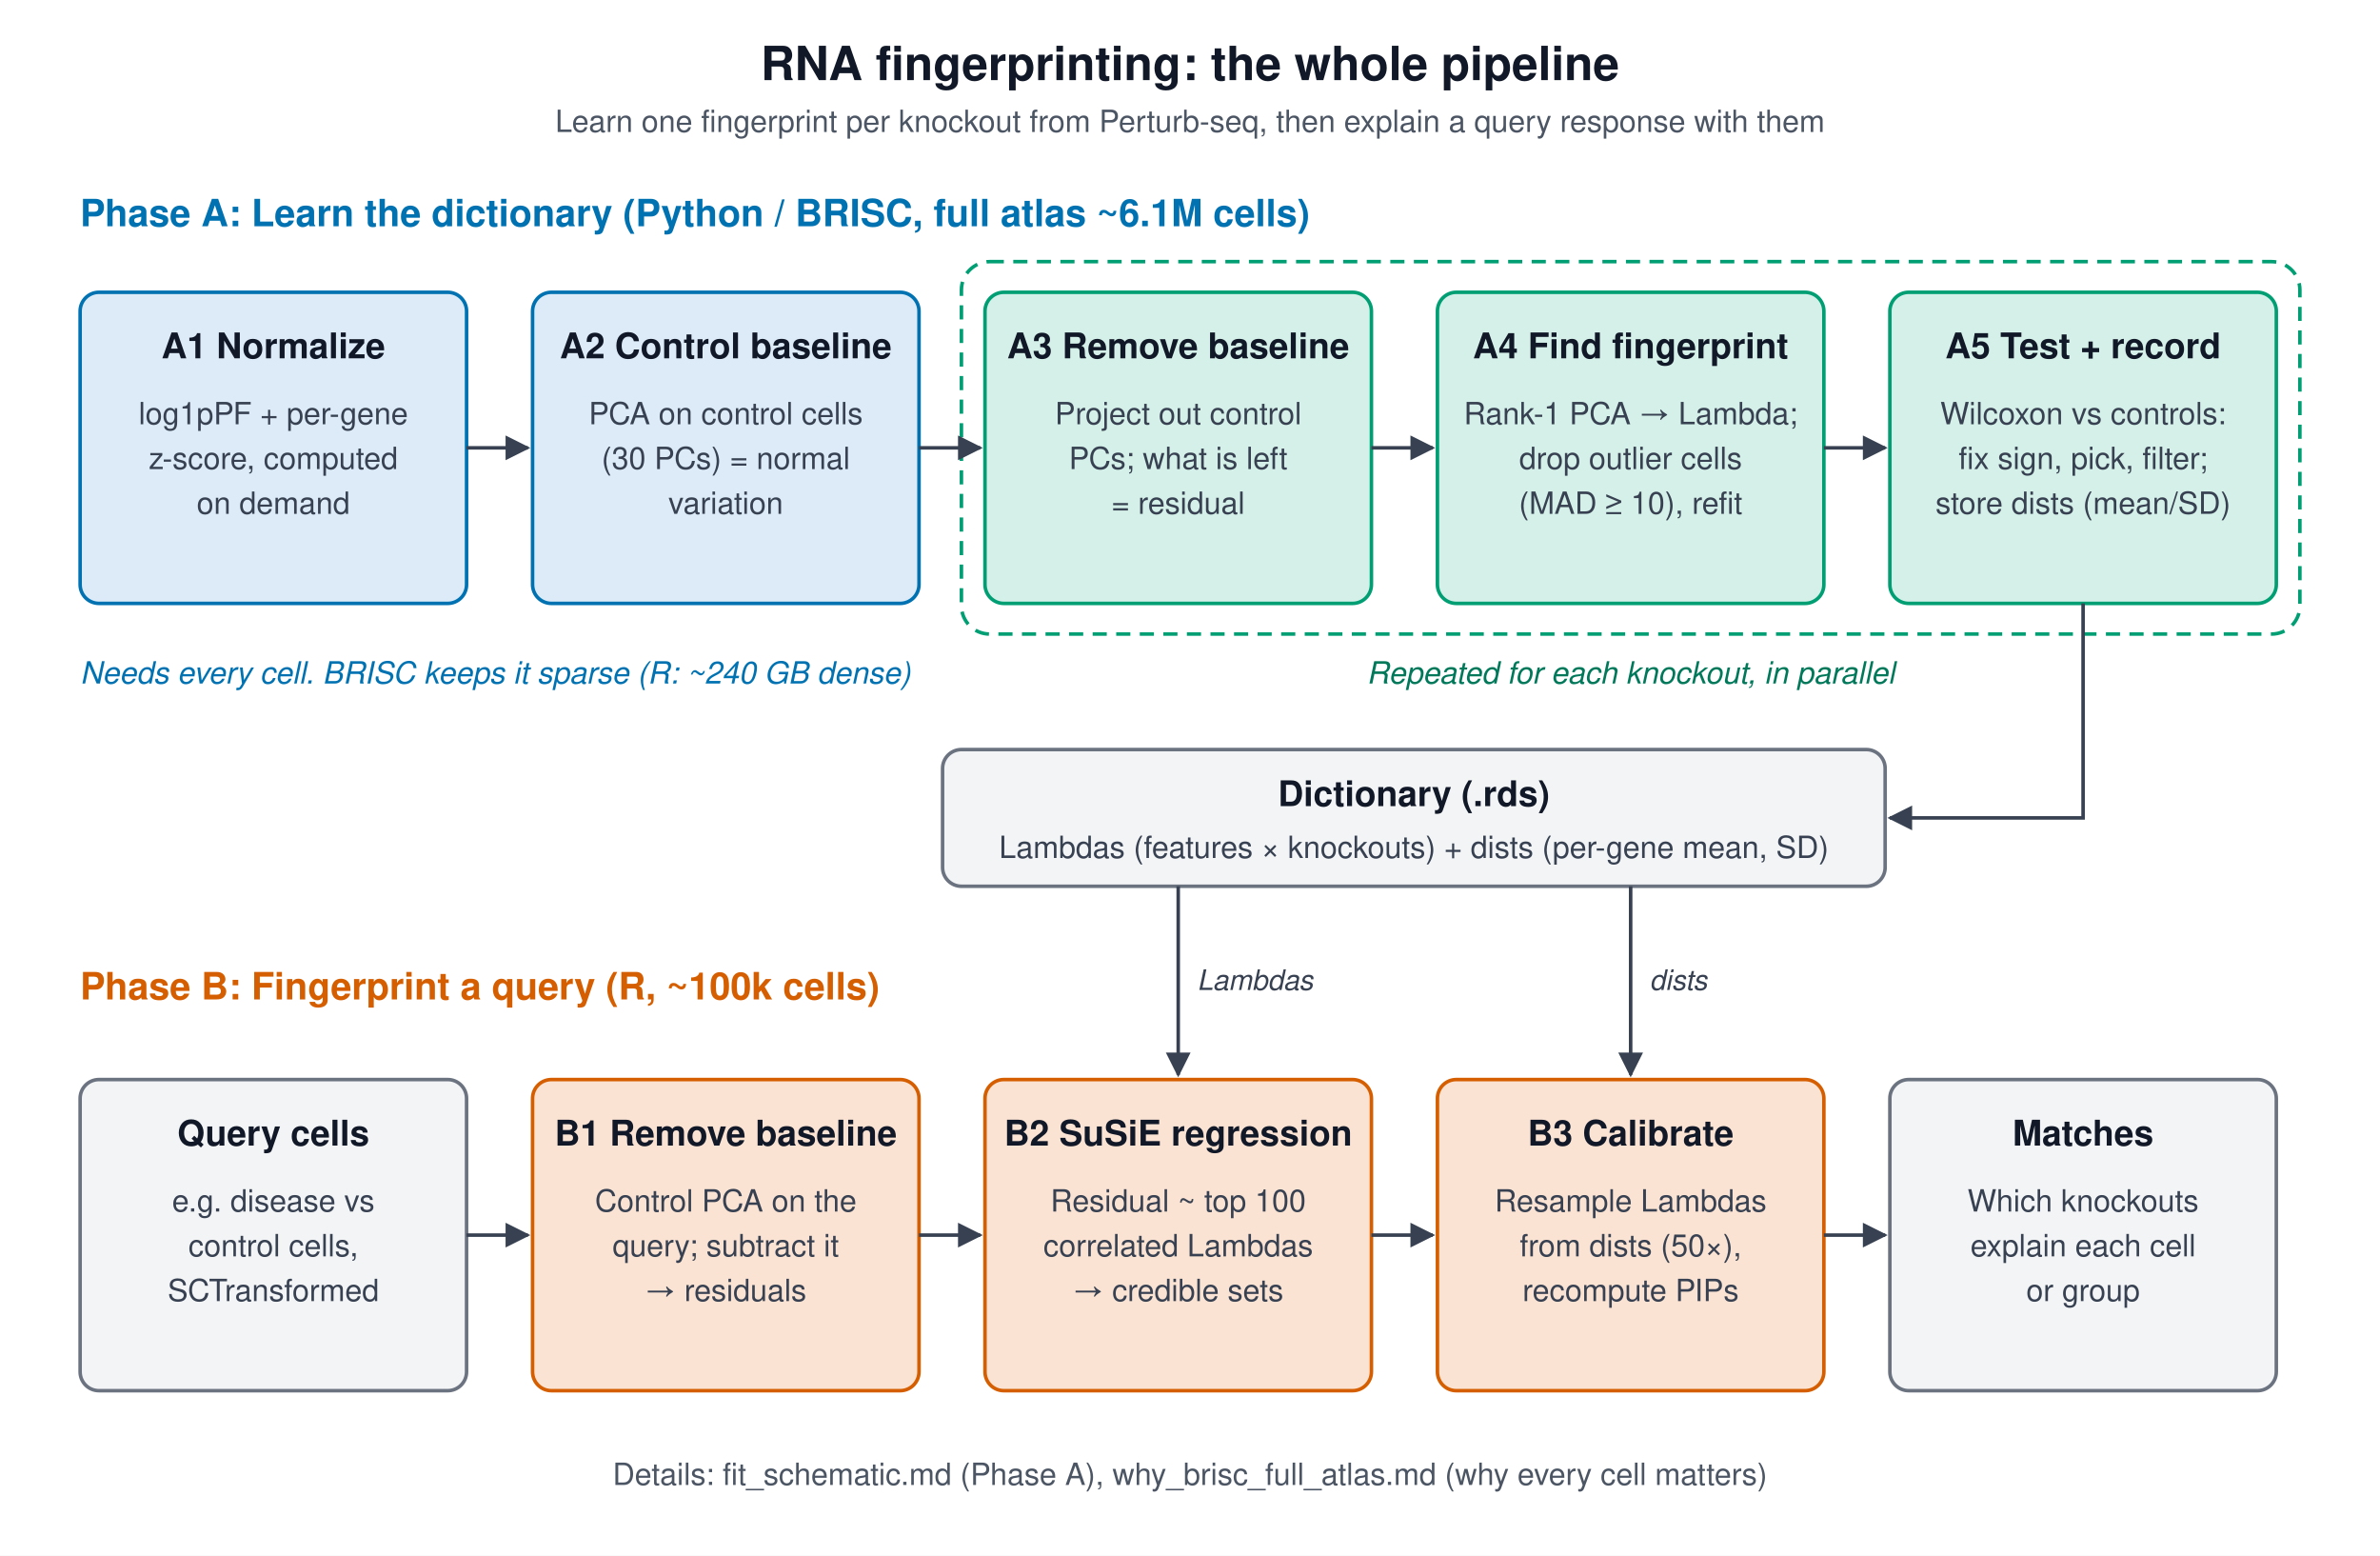
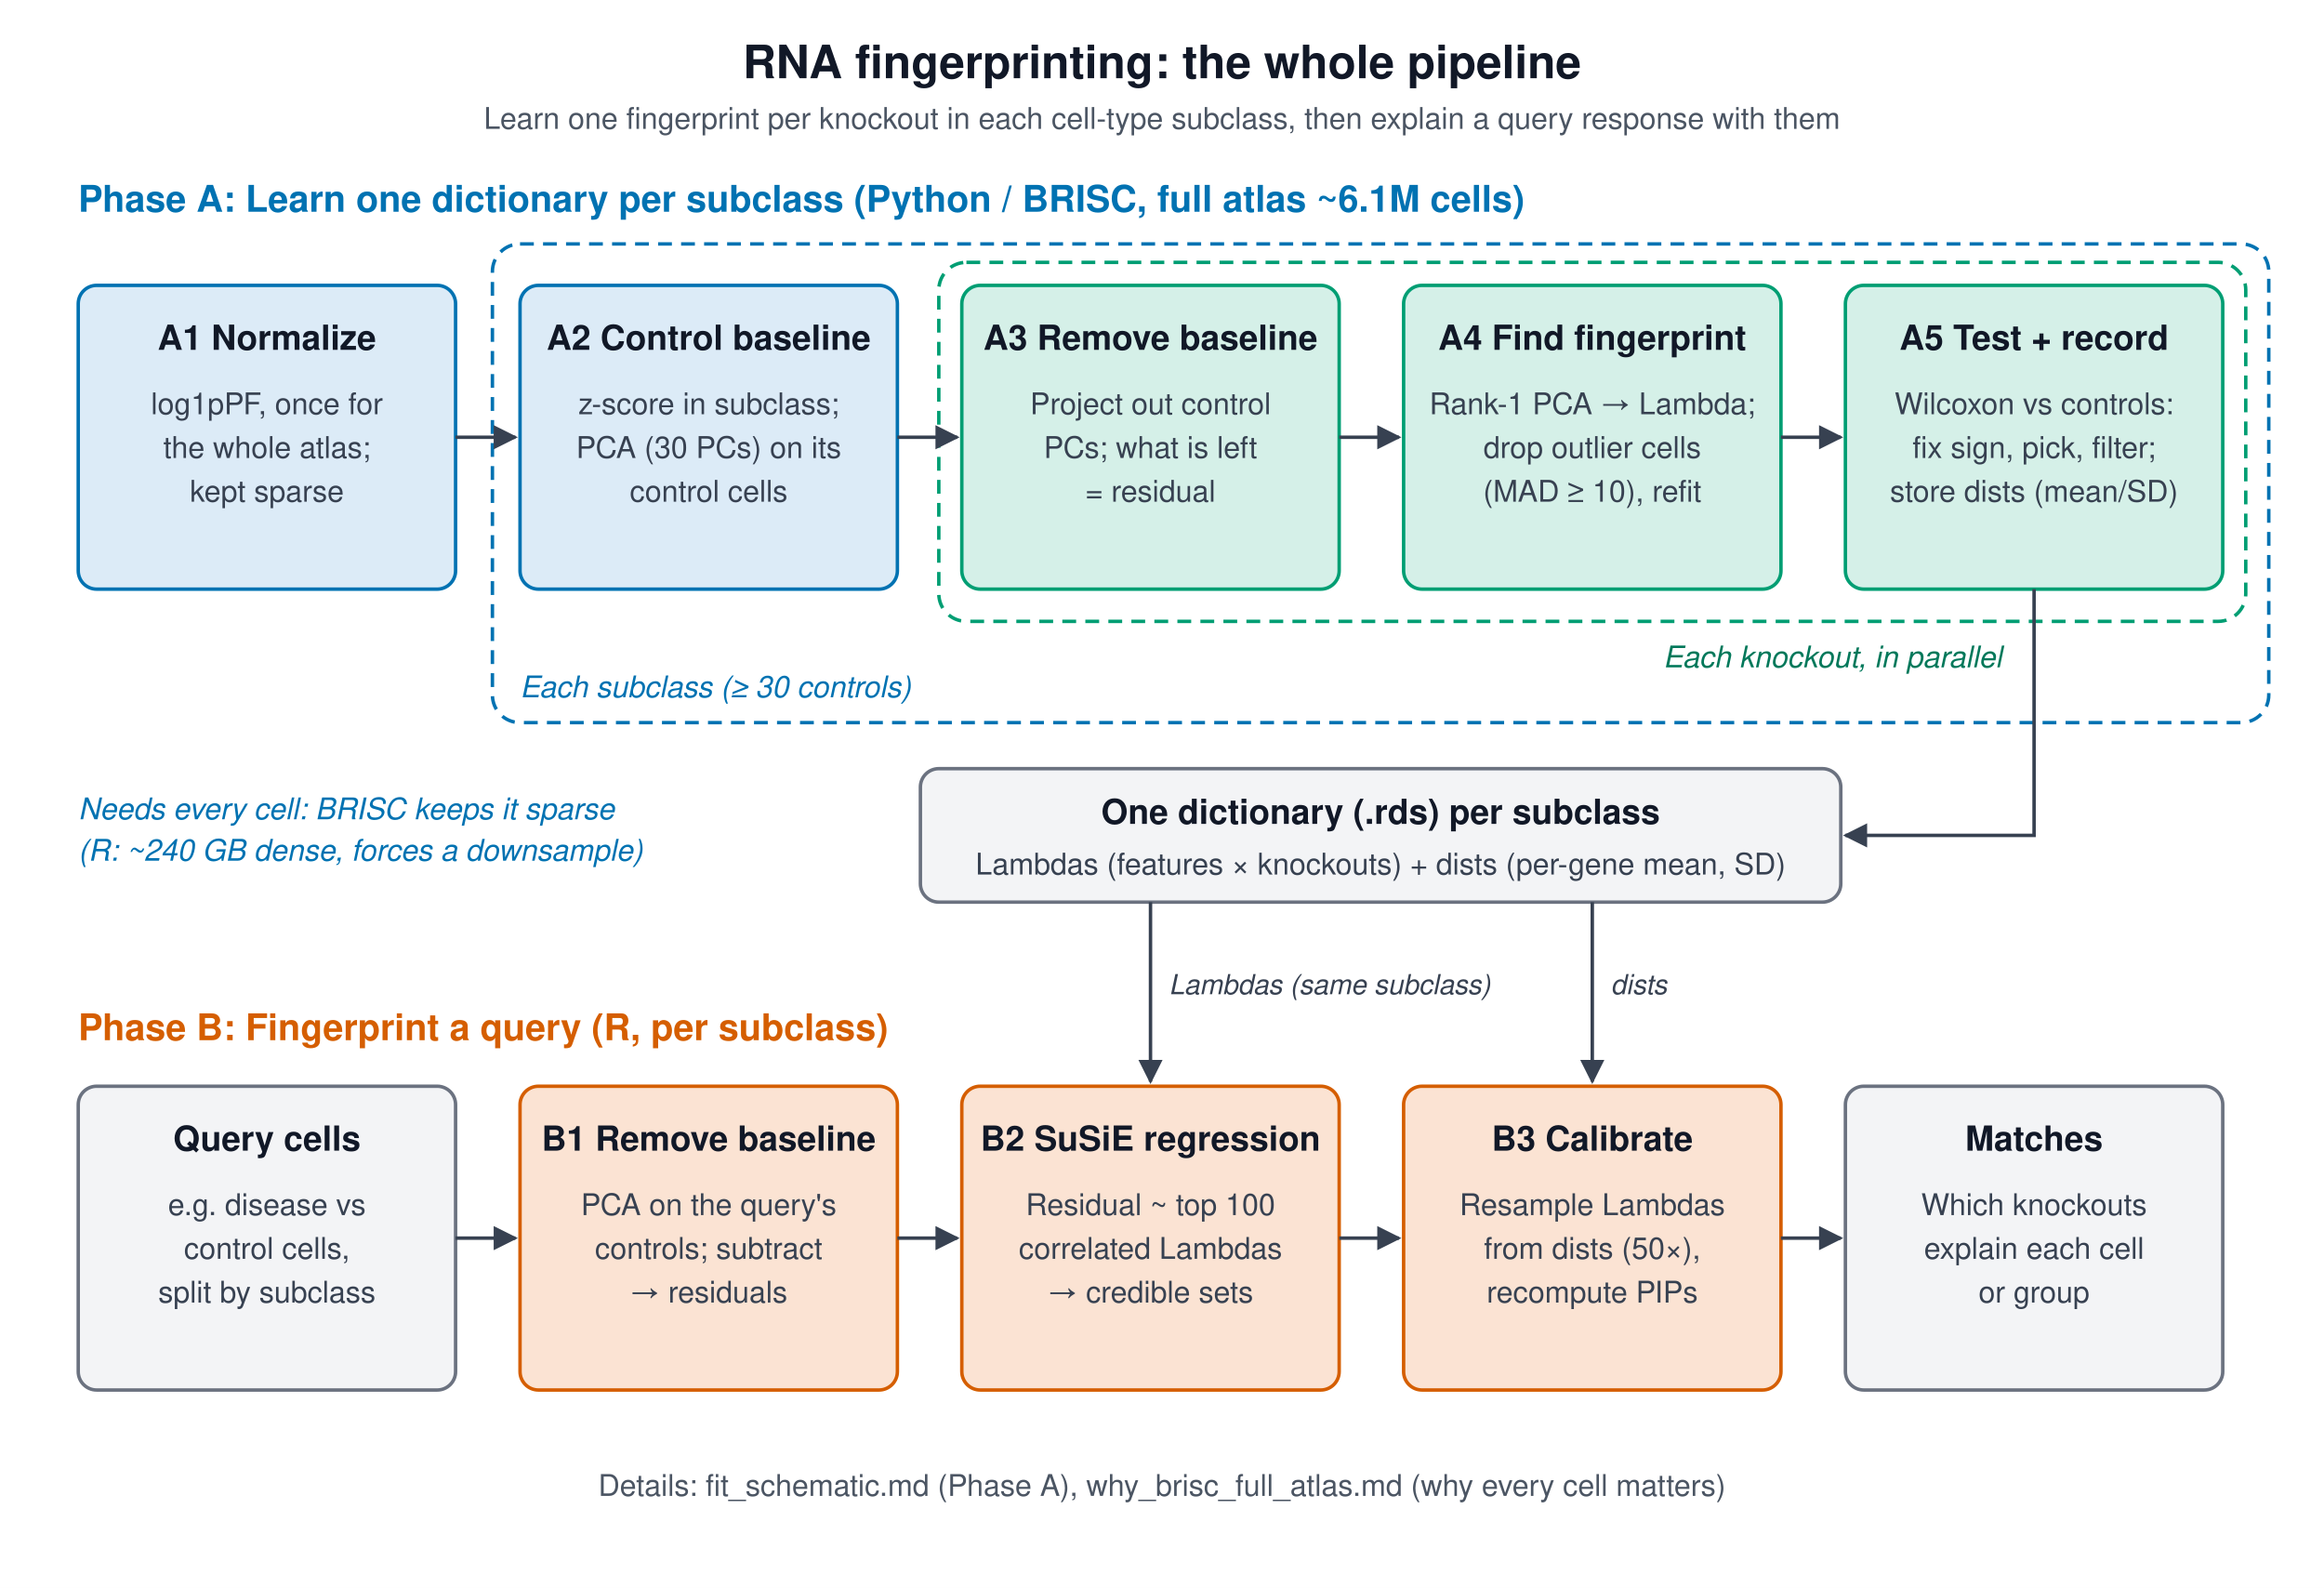
- <svg xmlns="http://www.w3.org/2000/svg" width="1010" height="660" viewBox="0 0 1010 660" font-family="system-ui, -apple-system, 'Segoe UI', Helvetica, Arial, sans-serif">
+ <svg xmlns="http://www.w3.org/2000/svg" width="1010" height="690" viewBox="0 0 1010 690" font-family="system-ui, -apple-system, 'Segoe UI', Helvetica, Arial, sans-serif">
  <style>
    .h1 { font-size: 20px; font-weight: bold; fill: #111827; }
    .sub { font-size: 13px; fill: #4b5563; }
    .ph { font-size: 16px; font-weight: bold; }
    .t { font-size: 15px; font-weight: bold; fill: #111827; }
    .d { font-size: 13px; fill: #374151; }
    .lab { font-size: 12px; font-style: italic; fill: #374151; }
    .grp { font-size: 13px; font-style: italic; fill: #00785a; }
    .note { font-size: 13px; font-style: italic; fill: #0072b2; }
  </style>
  <defs>
    <marker id="ah" viewBox="0 0 10 10" refX="9" refY="5" markerWidth="7" markerHeight="7" orient="auto">
      <path d="M0,0 L10,5 L0,10 z" fill="#374151" />
    </marker>
  </defs>
-   <rect x="0" y="0" width="1010" height="660" fill="#ffffff" />
+   <rect x="0" y="0" width="1010" height="690" fill="#ffffff" />
  <text x="505" y="34" class="h1" text-anchor="middle">RNA fingerprinting: the whole pipeline</text>
-   <text x="505" y="56" class="sub" text-anchor="middle">Learn one fingerprint per knockout from Perturb-seq, then explain a query response with them</text>
-   <text x="34" y="96" class="ph" fill="#0072b2">Phase A: Learn the dictionary (Python / BRISC, full atlas ~6.1M cells)</text>
-   <rect x="408" y="111" width="568" height="158" rx="12" fill="none" stroke="#009e73" stroke-width="1.5" stroke-dasharray="6,4" />
-   <text x="692" y="290" class="grp" text-anchor="middle">Repeated for each knockout, in parallel</text>
-   <text x="34" y="290" class="note">Needs every cell. BRISC keeps it sparse (R: ~240 GB dense)</text>
+   <text x="505" y="56" class="sub" text-anchor="middle">Learn one fingerprint per knockout in each cell-type subclass, then explain a query response with them</text>
+   <text x="34" y="92" class="ph" fill="#0072b2">Phase A: Learn one dictionary per subclass (Python / BRISC, full atlas ~6.1M cells)</text>
+   <rect x="214" y="106" width="772" height="208" rx="12" fill="none" stroke="#0072b2" stroke-width="1.5" stroke-dasharray="6,4" />
+   <text x="226" y="303" class="note">Each subclass (≥ 30 controls)</text>
+   <rect x="408" y="114" width="568" height="156" rx="12" fill="none" stroke="#009e73" stroke-width="1.5" stroke-dasharray="6,4" />
+   <text x="870" y="290" class="grp" text-anchor="end">Each knockout, in parallel</text>
  <rect x="34" y="124" width="164" height="132" rx="8" fill="#dcebf7" stroke="#0072b2" stroke-width="1.5" />
  <text x="116" y="152" class="t" text-anchor="middle">A1 Normalize</text>
-   <text x="116" y="180" class="d" text-anchor="middle">log1pPF + per-gene</text>
-   <text x="116" y="199" class="d" text-anchor="middle">z-score, computed</text>
-   <text x="116" y="218" class="d" text-anchor="middle">on demand</text>
+   <text x="116" y="180" class="d" text-anchor="middle">log1pPF, once for</text>
+   <text x="116" y="199" class="d" text-anchor="middle">the whole atlas;</text>
+   <text x="116" y="218" class="d" text-anchor="middle">kept sparse</text>
  <rect x="226" y="124" width="164" height="132" rx="8" fill="#dcebf7" stroke="#0072b2" stroke-width="1.5" />
  <text x="308" y="152" class="t" text-anchor="middle">A2 Control baseline</text>
-   <text x="308" y="180" class="d" text-anchor="middle">PCA on control cells</text>
-   <text x="308" y="199" class="d" text-anchor="middle">(30 PCs) = normal</text>
-   <text x="308" y="218" class="d" text-anchor="middle">variation</text>
+   <text x="308" y="180" class="d" text-anchor="middle">z-score in subclass;</text>
+   <text x="308" y="199" class="d" text-anchor="middle">PCA (30 PCs) on its</text>
+   <text x="308" y="218" class="d" text-anchor="middle">control cells</text>
  <rect x="418" y="124" width="164" height="132" rx="8" fill="#d5f0e8" stroke="#009e73" stroke-width="1.5" />
  <text x="500" y="152" class="t" text-anchor="middle">A3 Remove baseline</text>
  <text x="500" y="180" class="d" text-anchor="middle">Project out control</text>
  <text x="500" y="199" class="d" text-anchor="middle">PCs; what is left</text>
  <text x="500" y="218" class="d" text-anchor="middle">= residual</text>
  <rect x="610" y="124" width="164" height="132" rx="8" fill="#d5f0e8" stroke="#009e73" stroke-width="1.5" />
  <text x="692" y="152" class="t" text-anchor="middle">A4 Find fingerprint</text>
  <text x="692" y="180" class="d" text-anchor="middle">Rank-1 PCA → Lambda;</text>
  <text x="692" y="199" class="d" text-anchor="middle">drop outlier cells</text>
  <text x="692" y="218" class="d" text-anchor="middle">(MAD ≥ 10), refit</text>
  <rect x="802" y="124" width="164" height="132" rx="8" fill="#d5f0e8" stroke="#009e73" stroke-width="1.5" />
  <text x="884" y="152" class="t" text-anchor="middle">A5 Test + record</text>
  <text x="884" y="180" class="d" text-anchor="middle">Wilcoxon vs controls:</text>
  <text x="884" y="199" class="d" text-anchor="middle">fix sign, pick, filter;</text>
  <text x="884" y="218" class="d" text-anchor="middle">store dists (mean/SD)</text>
  <line x1="198" y1="190" x2="224" y2="190" stroke="#374151" stroke-width="1.5" marker-end="url(#ah)" />
  <line x1="390" y1="190" x2="416" y2="190" stroke="#374151" stroke-width="1.5" marker-end="url(#ah)" />
  <line x1="582" y1="190" x2="608" y2="190" stroke="#374151" stroke-width="1.5" marker-end="url(#ah)" />
  <line x1="774" y1="190" x2="800" y2="190" stroke="#374151" stroke-width="1.5" marker-end="url(#ah)" />
-   <rect x="400" y="318" width="400" height="58" rx="8" fill="#f3f4f6" stroke="#6b7280" stroke-width="1.5" />
-   <text x="600" y="342" class="t" text-anchor="middle">Dictionary (.rds)</text>
-   <text x="600" y="364" class="d" text-anchor="middle">Lambdas (features × knockouts) + dists (per-gene mean, SD)</text>
-   <path d="M884,256 L884,347 L802,347" fill="none" stroke="#374151" stroke-width="1.5" marker-end="url(#ah)" />
-   <text x="34" y="424" class="ph" fill="#d55e00">Phase B: Fingerprint a query (R, ~100k cells)</text>
-   <line x1="500" y1="376" x2="500" y2="456" stroke="#374151" stroke-width="1.5" marker-end="url(#ah)" />
-   <text x="508" y="420" class="lab">Lambdas</text>
-   <line x1="692" y1="376" x2="692" y2="456" stroke="#374151" stroke-width="1.5" marker-end="url(#ah)" />
-   <text x="700" y="420" class="lab">dists</text>
-   <rect x="34" y="458" width="164" height="132" rx="8" fill="#f3f4f6" stroke="#6b7280" stroke-width="1.5" />
-   <text x="116" y="486" class="t" text-anchor="middle">Query cells</text>
-   <text x="116" y="514" class="d" text-anchor="middle">e.g. disease vs</text>
-   <text x="116" y="533" class="d" text-anchor="middle">control cells,</text>
-   <text x="116" y="552" class="d" text-anchor="middle">SCTransformed</text>
-   <rect x="226" y="458" width="164" height="132" rx="8" fill="#fbe3d3" stroke="#d55e00" stroke-width="1.5" />
-   <text x="308" y="486" class="t" text-anchor="middle">B1 Remove baseline</text>
-   <text x="308" y="514" class="d" text-anchor="middle">Control PCA on the</text>
-   <text x="308" y="533" class="d" text-anchor="middle">query; subtract it</text>
-   <text x="308" y="552" class="d" text-anchor="middle">→ residuals</text>
-   <rect x="418" y="458" width="164" height="132" rx="8" fill="#fbe3d3" stroke="#d55e00" stroke-width="1.5" />
-   <text x="500" y="486" class="t" text-anchor="middle">B2 SuSiE regression</text>
-   <text x="500" y="514" class="d" text-anchor="middle">Residual ~ top 100</text>
-   <text x="500" y="533" class="d" text-anchor="middle">correlated Lambdas</text>
-   <text x="500" y="552" class="d" text-anchor="middle">→ credible sets</text>
-   <rect x="610" y="458" width="164" height="132" rx="8" fill="#fbe3d3" stroke="#d55e00" stroke-width="1.5" />
-   <text x="692" y="486" class="t" text-anchor="middle">B3 Calibrate</text>
-   <text x="692" y="514" class="d" text-anchor="middle">Resample Lambdas</text>
-   <text x="692" y="533" class="d" text-anchor="middle">from dists (50×),</text>
-   <text x="692" y="552" class="d" text-anchor="middle">recompute PIPs</text>
-   <rect x="802" y="458" width="164" height="132" rx="8" fill="#f3f4f6" stroke="#6b7280" stroke-width="1.5" />
-   <text x="884" y="486" class="t" text-anchor="middle">Matches</text>
-   <text x="884" y="514" class="d" text-anchor="middle">Which knockouts</text>
-   <text x="884" y="533" class="d" text-anchor="middle">explain each cell</text>
-   <text x="884" y="552" class="d" text-anchor="middle">or group</text>
-   <line x1="198" y1="524" x2="224" y2="524" stroke="#374151" stroke-width="1.5" marker-end="url(#ah)" />
-   <line x1="390" y1="524" x2="416" y2="524" stroke="#374151" stroke-width="1.5" marker-end="url(#ah)" />
-   <line x1="582" y1="524" x2="608" y2="524" stroke="#374151" stroke-width="1.5" marker-end="url(#ah)" />
-   <line x1="774" y1="524" x2="800" y2="524" stroke="#374151" stroke-width="1.5" marker-end="url(#ah)" />
-   <text x="505" y="630" class="sub" text-anchor="middle">Details: fit_schematic.md (Phase A), why_brisc_full_atlas.md (why every cell matters)</text>
+   <text x="34" y="356" class="note">Needs every cell: BRISC keeps it sparse</text>
+   <text x="34" y="374" class="note">(R: ~240 GB dense, forces a downsample)</text>
+   <rect x="400" y="334" width="400" height="58" rx="8" fill="#f3f4f6" stroke="#6b7280" stroke-width="1.5" />
+   <text x="600" y="358" class="t" text-anchor="middle">One dictionary (.rds) per subclass</text>
+   <text x="600" y="380" class="d" text-anchor="middle">Lambdas (features × knockouts) + dists (per-gene mean, SD)</text>
+   <path d="M884,256 L884,363 L802,363" fill="none" stroke="#374151" stroke-width="1.5" marker-end="url(#ah)" />
+   <text x="34" y="452" class="ph" fill="#d55e00">Phase B: Fingerprint a query (R, per subclass)</text>
+   <line x1="500" y1="392" x2="500" y2="470" stroke="#374151" stroke-width="1.5" marker-end="url(#ah)" />
+   <text x="508" y="432" class="lab">Lambdas (same subclass)</text>
+   <line x1="692" y1="392" x2="692" y2="470" stroke="#374151" stroke-width="1.5" marker-end="url(#ah)" />
+   <text x="700" y="432" class="lab">dists</text>
+   <rect x="34" y="472" width="164" height="132" rx="8" fill="#f3f4f6" stroke="#6b7280" stroke-width="1.5" />
+   <text x="116" y="500" class="t" text-anchor="middle">Query cells</text>
+   <text x="116" y="528" class="d" text-anchor="middle">e.g. disease vs</text>
+   <text x="116" y="547" class="d" text-anchor="middle">control cells,</text>
+   <text x="116" y="566" class="d" text-anchor="middle">split by subclass</text>
+   <rect x="226" y="472" width="164" height="132" rx="8" fill="#fbe3d3" stroke="#d55e00" stroke-width="1.5" />
+   <text x="308" y="500" class="t" text-anchor="middle">B1 Remove baseline</text>
+   <text x="308" y="528" class="d" text-anchor="middle">PCA on the query's</text>
+   <text x="308" y="547" class="d" text-anchor="middle">controls; subtract</text>
+   <text x="308" y="566" class="d" text-anchor="middle">→ residuals</text>
+   <rect x="418" y="472" width="164" height="132" rx="8" fill="#fbe3d3" stroke="#d55e00" stroke-width="1.5" />
+   <text x="500" y="500" class="t" text-anchor="middle">B2 SuSiE regression</text>
+   <text x="500" y="528" class="d" text-anchor="middle">Residual ~ top 100</text>
+   <text x="500" y="547" class="d" text-anchor="middle">correlated Lambdas</text>
+   <text x="500" y="566" class="d" text-anchor="middle">→ credible sets</text>
+   <rect x="610" y="472" width="164" height="132" rx="8" fill="#fbe3d3" stroke="#d55e00" stroke-width="1.5" />
+   <text x="692" y="500" class="t" text-anchor="middle">B3 Calibrate</text>
+   <text x="692" y="528" class="d" text-anchor="middle">Resample Lambdas</text>
+   <text x="692" y="547" class="d" text-anchor="middle">from dists (50×),</text>
+   <text x="692" y="566" class="d" text-anchor="middle">recompute PIPs</text>
+   <rect x="802" y="472" width="164" height="132" rx="8" fill="#f3f4f6" stroke="#6b7280" stroke-width="1.5" />
+   <text x="884" y="500" class="t" text-anchor="middle">Matches</text>
+   <text x="884" y="528" class="d" text-anchor="middle">Which knockouts</text>
+   <text x="884" y="547" class="d" text-anchor="middle">explain each cell</text>
+   <text x="884" y="566" class="d" text-anchor="middle">or group</text>
+   <line x1="198" y1="538" x2="224" y2="538" stroke="#374151" stroke-width="1.5" marker-end="url(#ah)" />
+   <line x1="390" y1="538" x2="416" y2="538" stroke="#374151" stroke-width="1.5" marker-end="url(#ah)" />
+   <line x1="582" y1="538" x2="608" y2="538" stroke="#374151" stroke-width="1.5" marker-end="url(#ah)" />
+   <line x1="774" y1="538" x2="800" y2="538" stroke="#374151" stroke-width="1.5" marker-end="url(#ah)" />
+   <text x="505" y="650" class="sub" text-anchor="middle">Details: fit_schematic.md (Phase A), why_brisc_full_atlas.md (why every cell matters)</text>
</svg>
